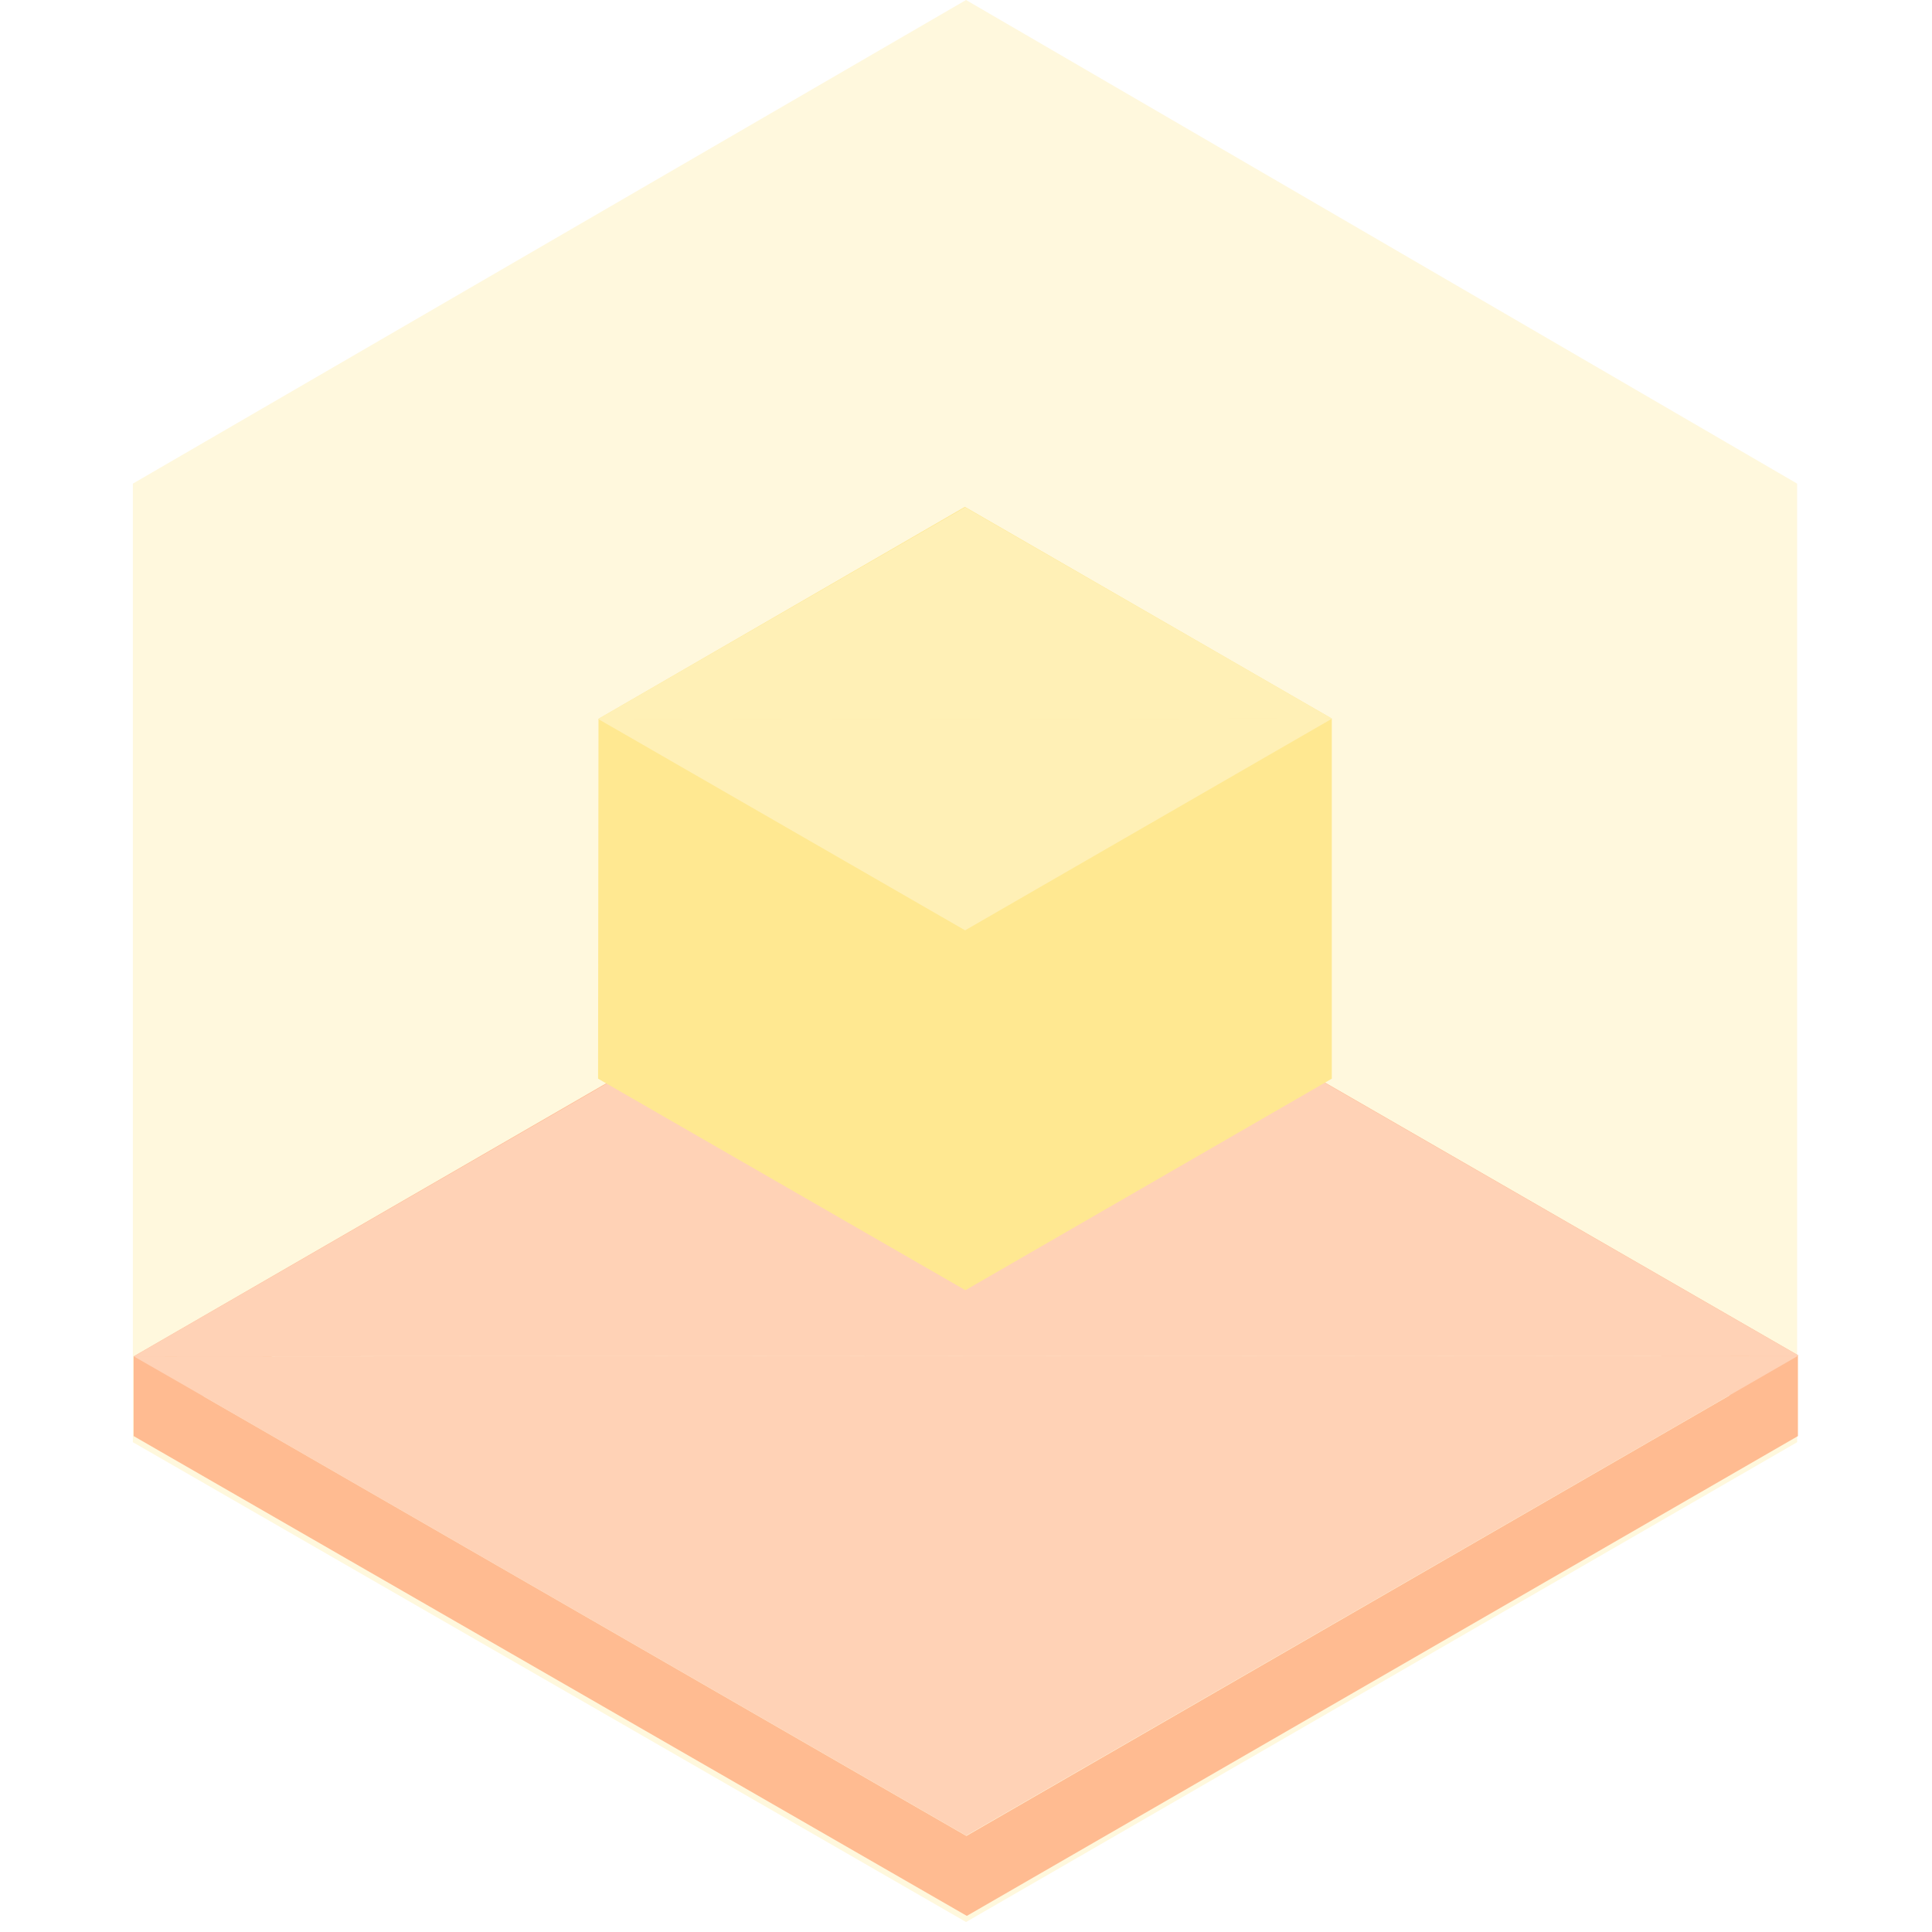
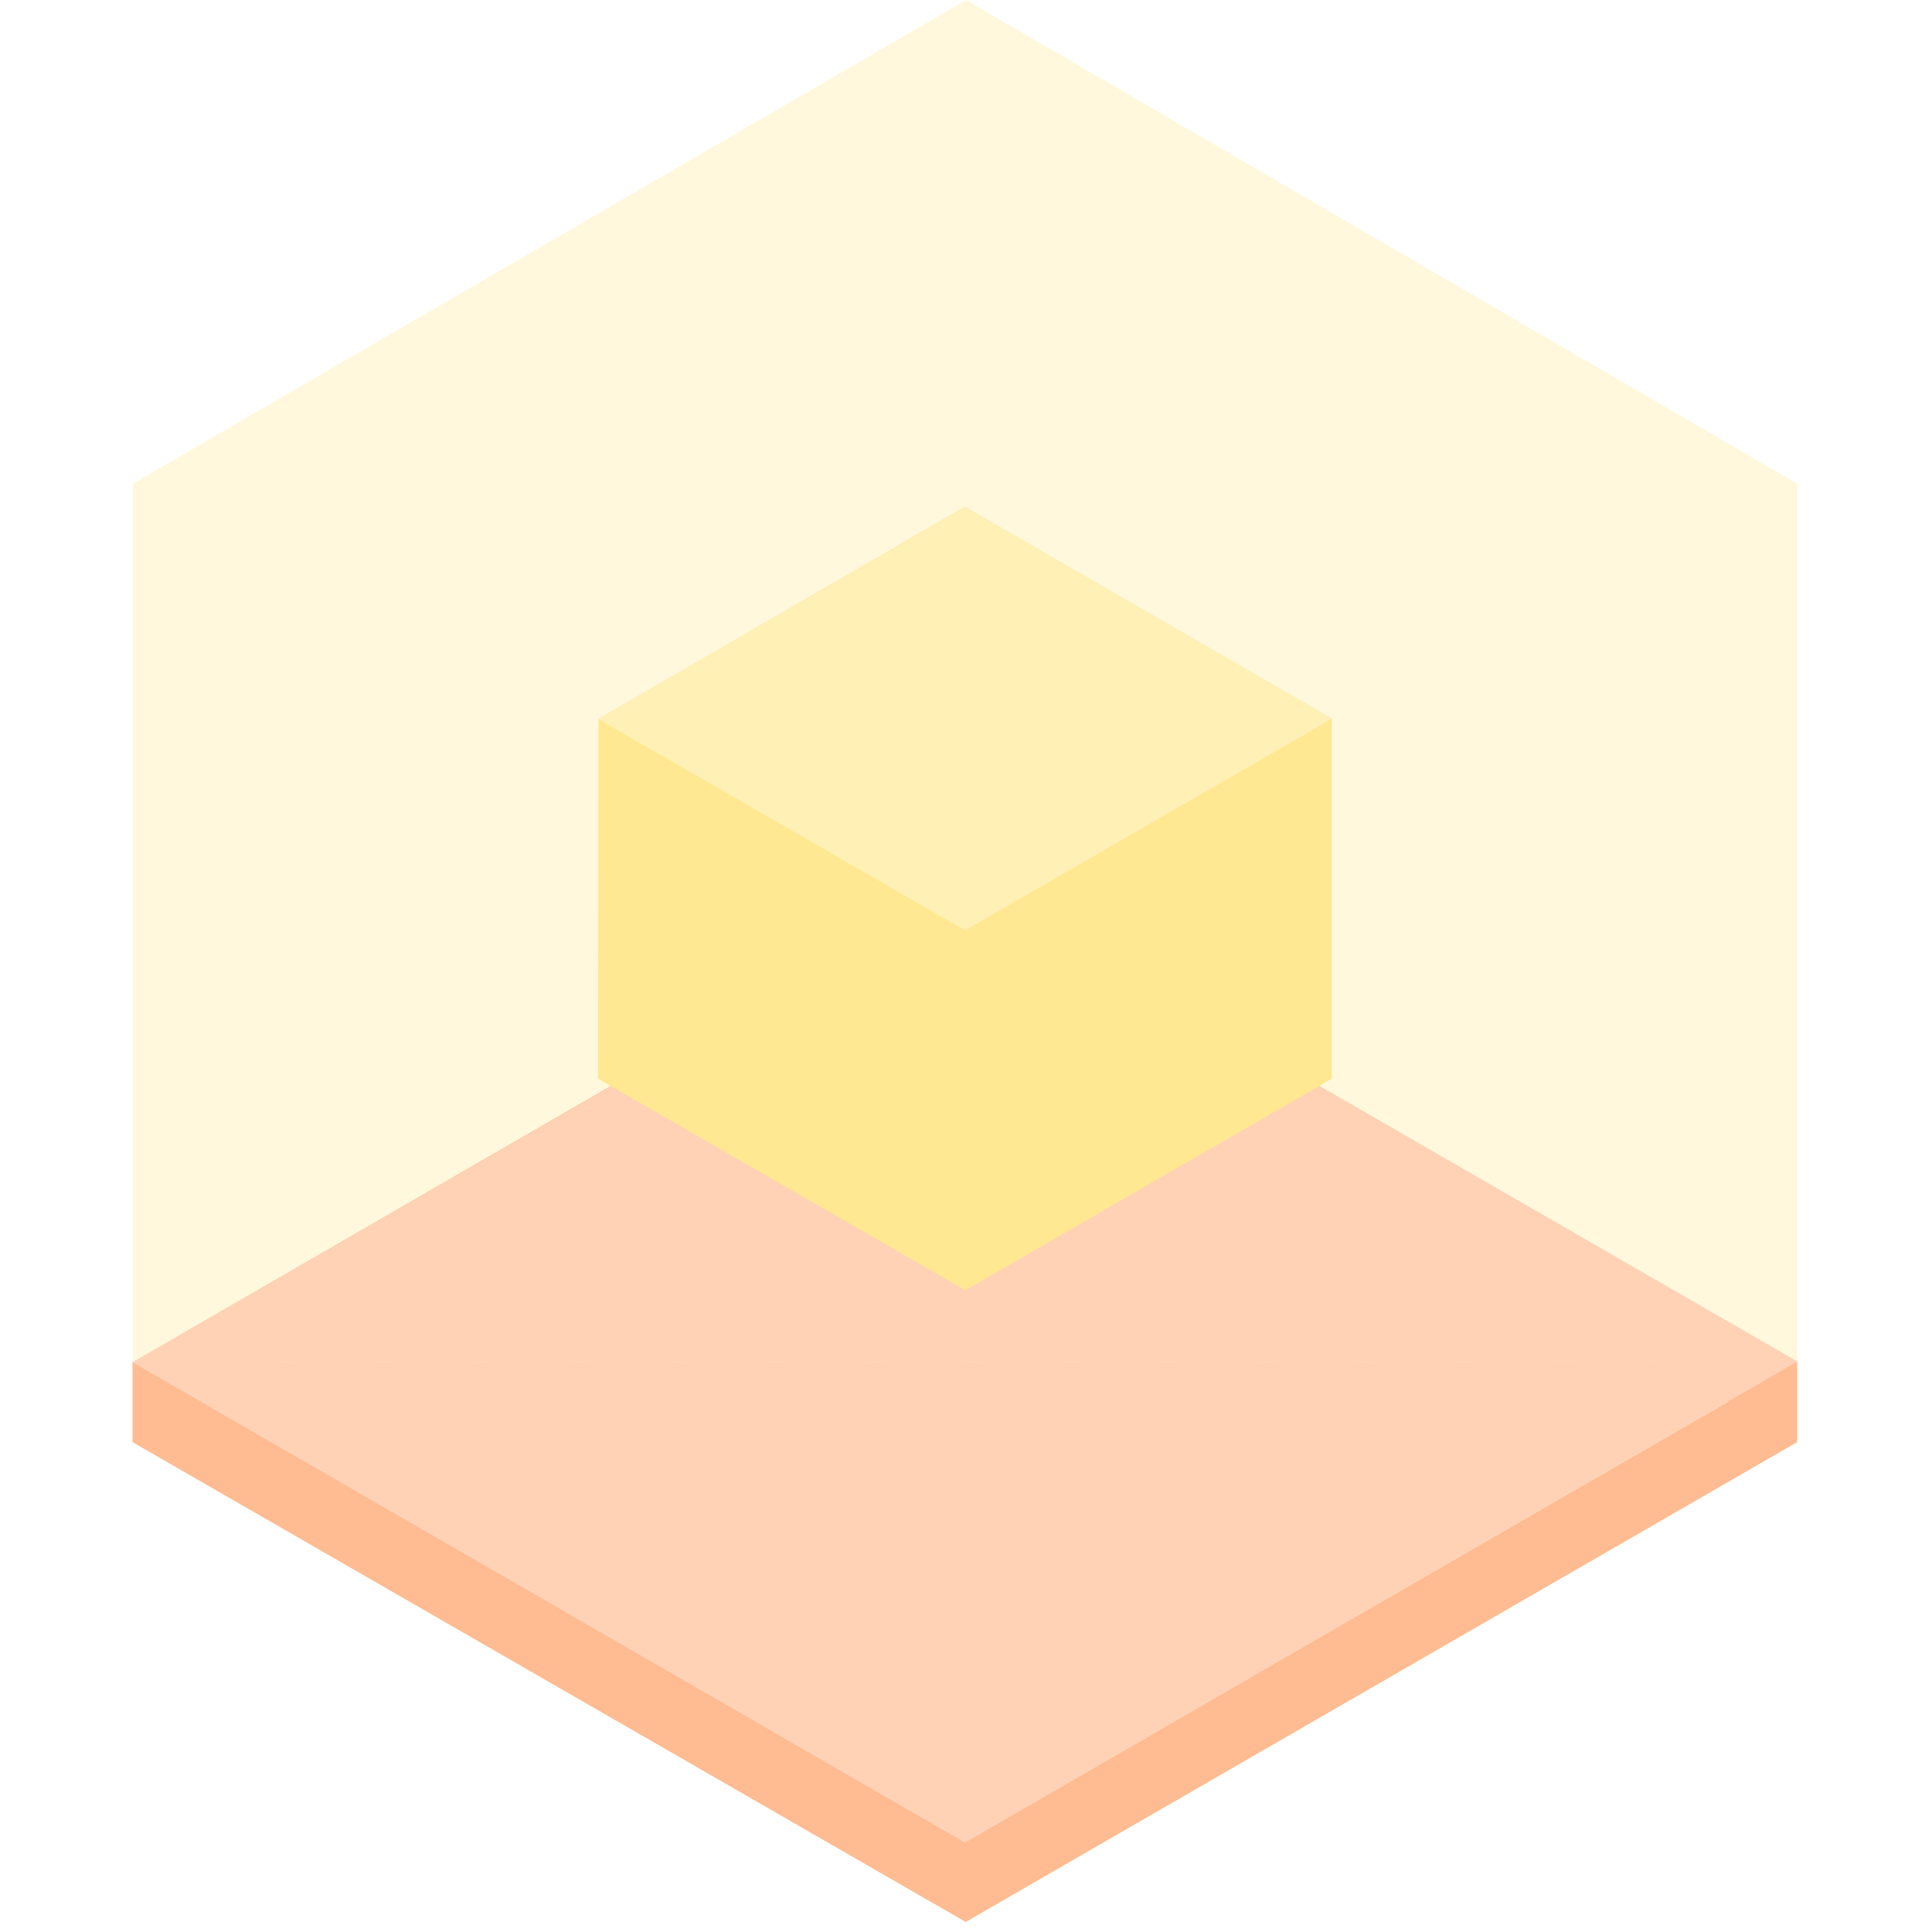
<svg xmlns="http://www.w3.org/2000/svg" width="512px" height="512px" viewBox="0 0 512 512" version="1.1">
  <defs />
  <g id="Page-1" stroke="none" stroke-width="1" fill="none" fill-rule="evenodd">
    <g id="512">
      <g id="hex-image" transform="translate(34.70779, -0.62493)" fill="#FFF8DD">
        <path d="M0.5,128.791 L0.5,382.824 L221.303,509.979 L441.556,382.824 L441.556,128.791 L221.303,0.625 L0.5,128.791 Z" id="border" />
      </g>
-       <g id="RGB" transform="translate(34.70779, 0.37507)">
-         <g id="lower-+-upper-copy-5" transform="translate(0.207789, 231.2526)">
-           <path d="M423.508,138.139 L221.186,254.915 L18.971,138.366 L221.292,21.662 L423.508,138.139 Z M0.5,127.832 L0.5,148.946 L221.303,276.101 L441.556,148.946 L441.556,127.503 L221.028,0.384 L0.5,127.832 Z" id="border" fill="#FFBB91" />
-           <path d="M0.557,127.836 L16.118,127.828 L441.702,127.605 L221.13,254.845 L11.722,134.233 L0.557,127.836 Z M441.702,127.589 L426.142,127.597 L0.557,127.821 L221.13,0.581 L430.538,121.193 L441.702,127.589 Z" id="upper" fill="#FFD2B6" />
+       <g id="RGB" transform="translate(33.70779, 0.37507)">
+         <g id="lower-+-upper-copy-5" transform="translate(0.907789, 232.8526)">
+           <path d="M423.508,138.139 L221.186,254.915 L18.971,138.366 L221.292,21.662 L423.508,138.139 Z M0.5,127.832 L0.5,148.946 L221.303,276.101 L441.64,148.946 L441.64,127.6 L221.028,0.384 L0.5,127.832 Z" id="border" fill="#FFBB91" />
+           <path d="M0.557,127.836 L16.118,127.828 L441.702,127.605 L221.13,255.097 L11.722,134.233 L0.557,127.836 Z M426.142,127.597 L0.557,127.821 L221.13,0.581 L430.538,121.193 L441.634,127.597 L426.142,127.597 Z" id="upper" fill="#FFD2B6" />
        </g>
-         <g id="lower-+-upper-copy-4" transform="translate(123.5666, 133.8163)">
+         <g id="lower-+-upper-copy-4" transform="translate(124.5666, 133.8163)">
          <path d="M0.333,56.311 L0.22,151.667 L97.567,207.726 L194.671,151.667 L194.671,56.246 L97.426,0.126 L0.333,56.311 Z" id="border" fill="#FFE891" />
          <path d="M0.246,56.36 L7.106,56.356 L194.736,56.258 L97.491,112.355 L5.168,59.18 L0.246,56.36 Z M194.736,56.251 L187.875,56.255 L0.246,56.353 L97.491,0.256 L189.814,53.431 L194.736,56.251 Z" id="upper" fill="#FFF0B6" />
        </g>
-         <g id="lower-+-upper-copy-2" transform="translate(0, 0)" />
+         <g id="lower-+-upper-copy-2" transform="translate(1, 0)" />
      </g>
    </g>
  </g>
</svg>
